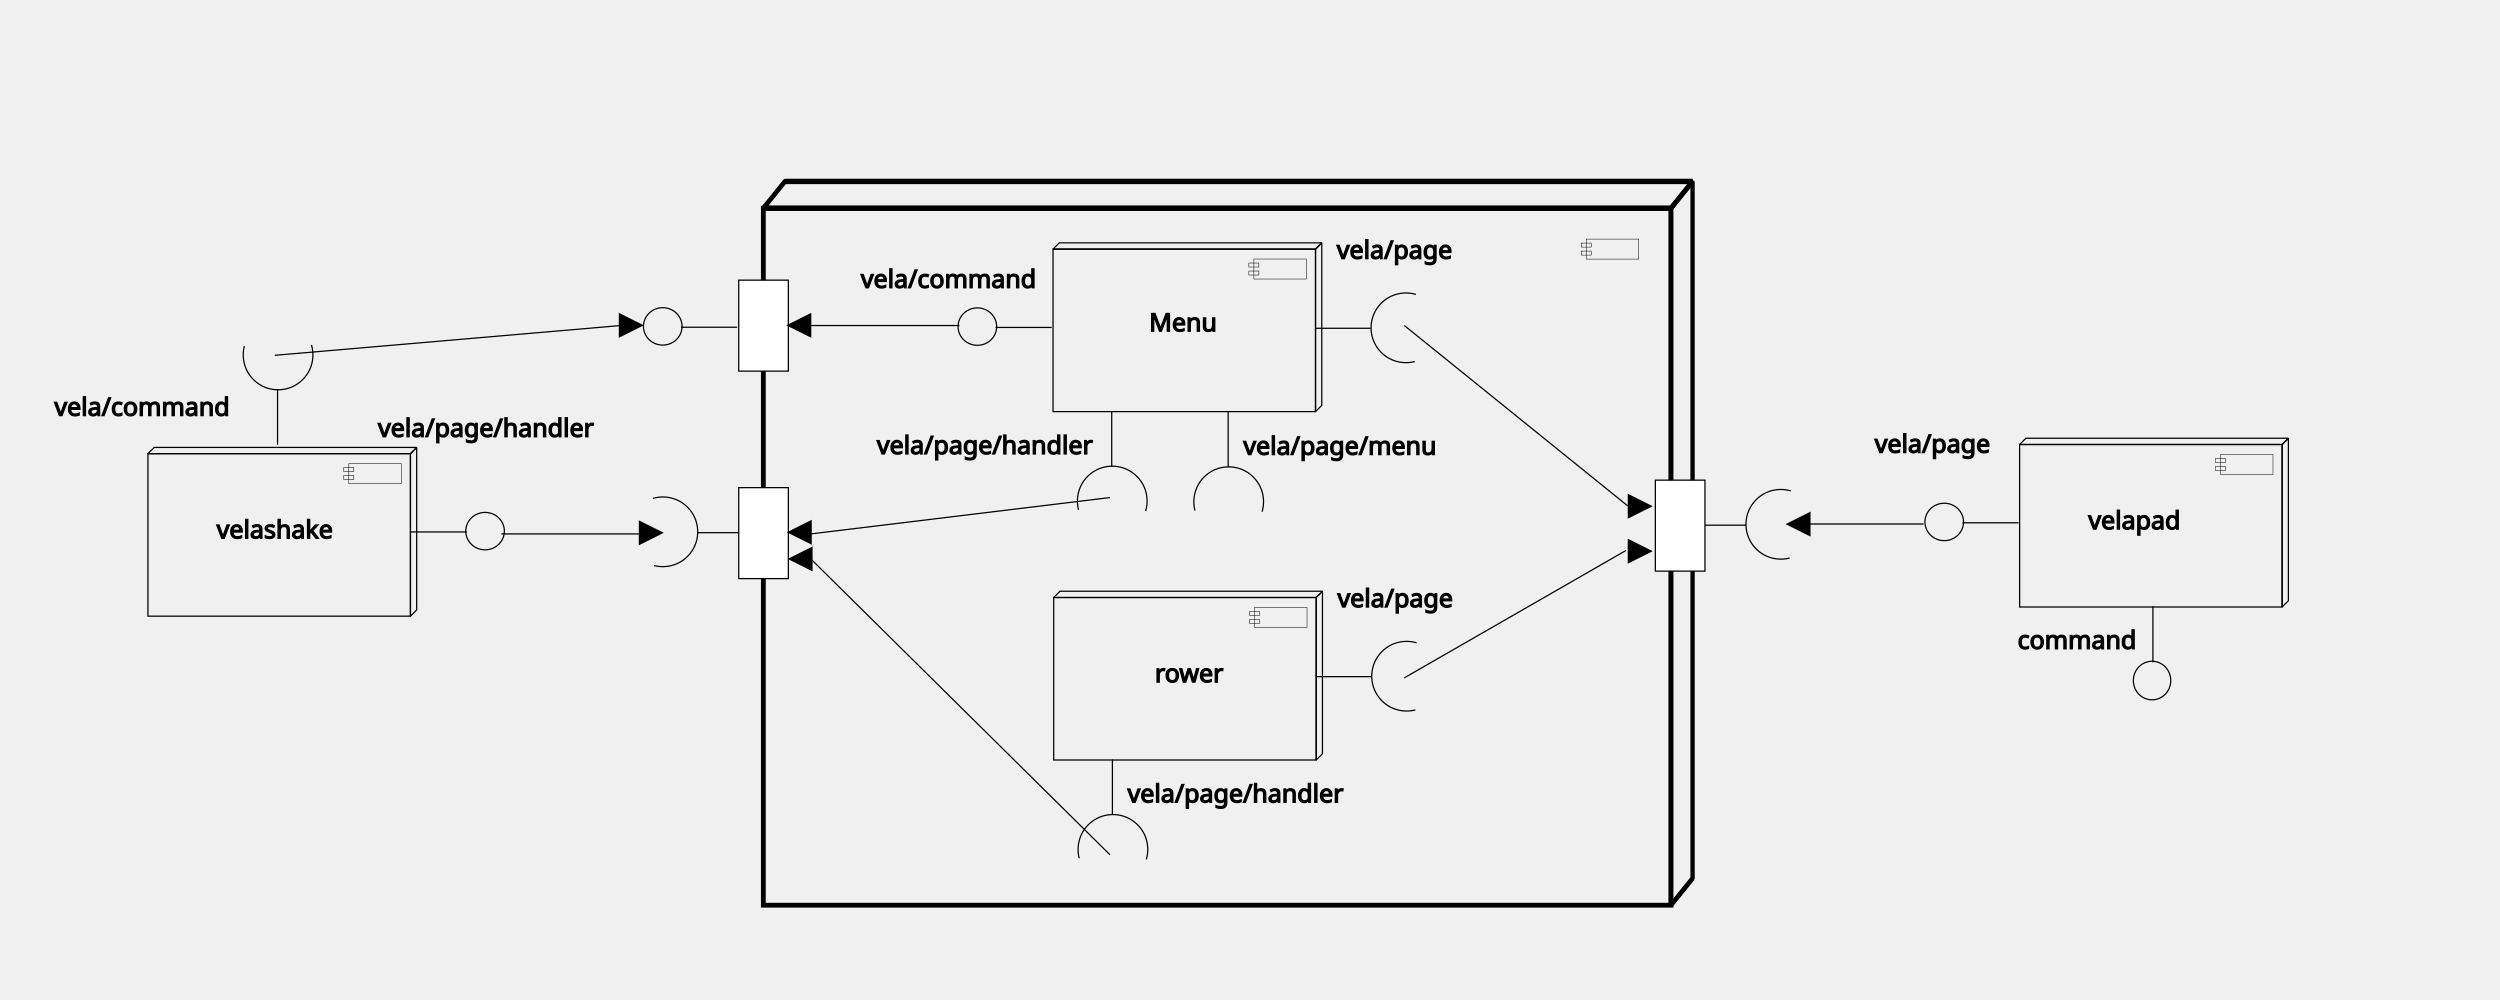
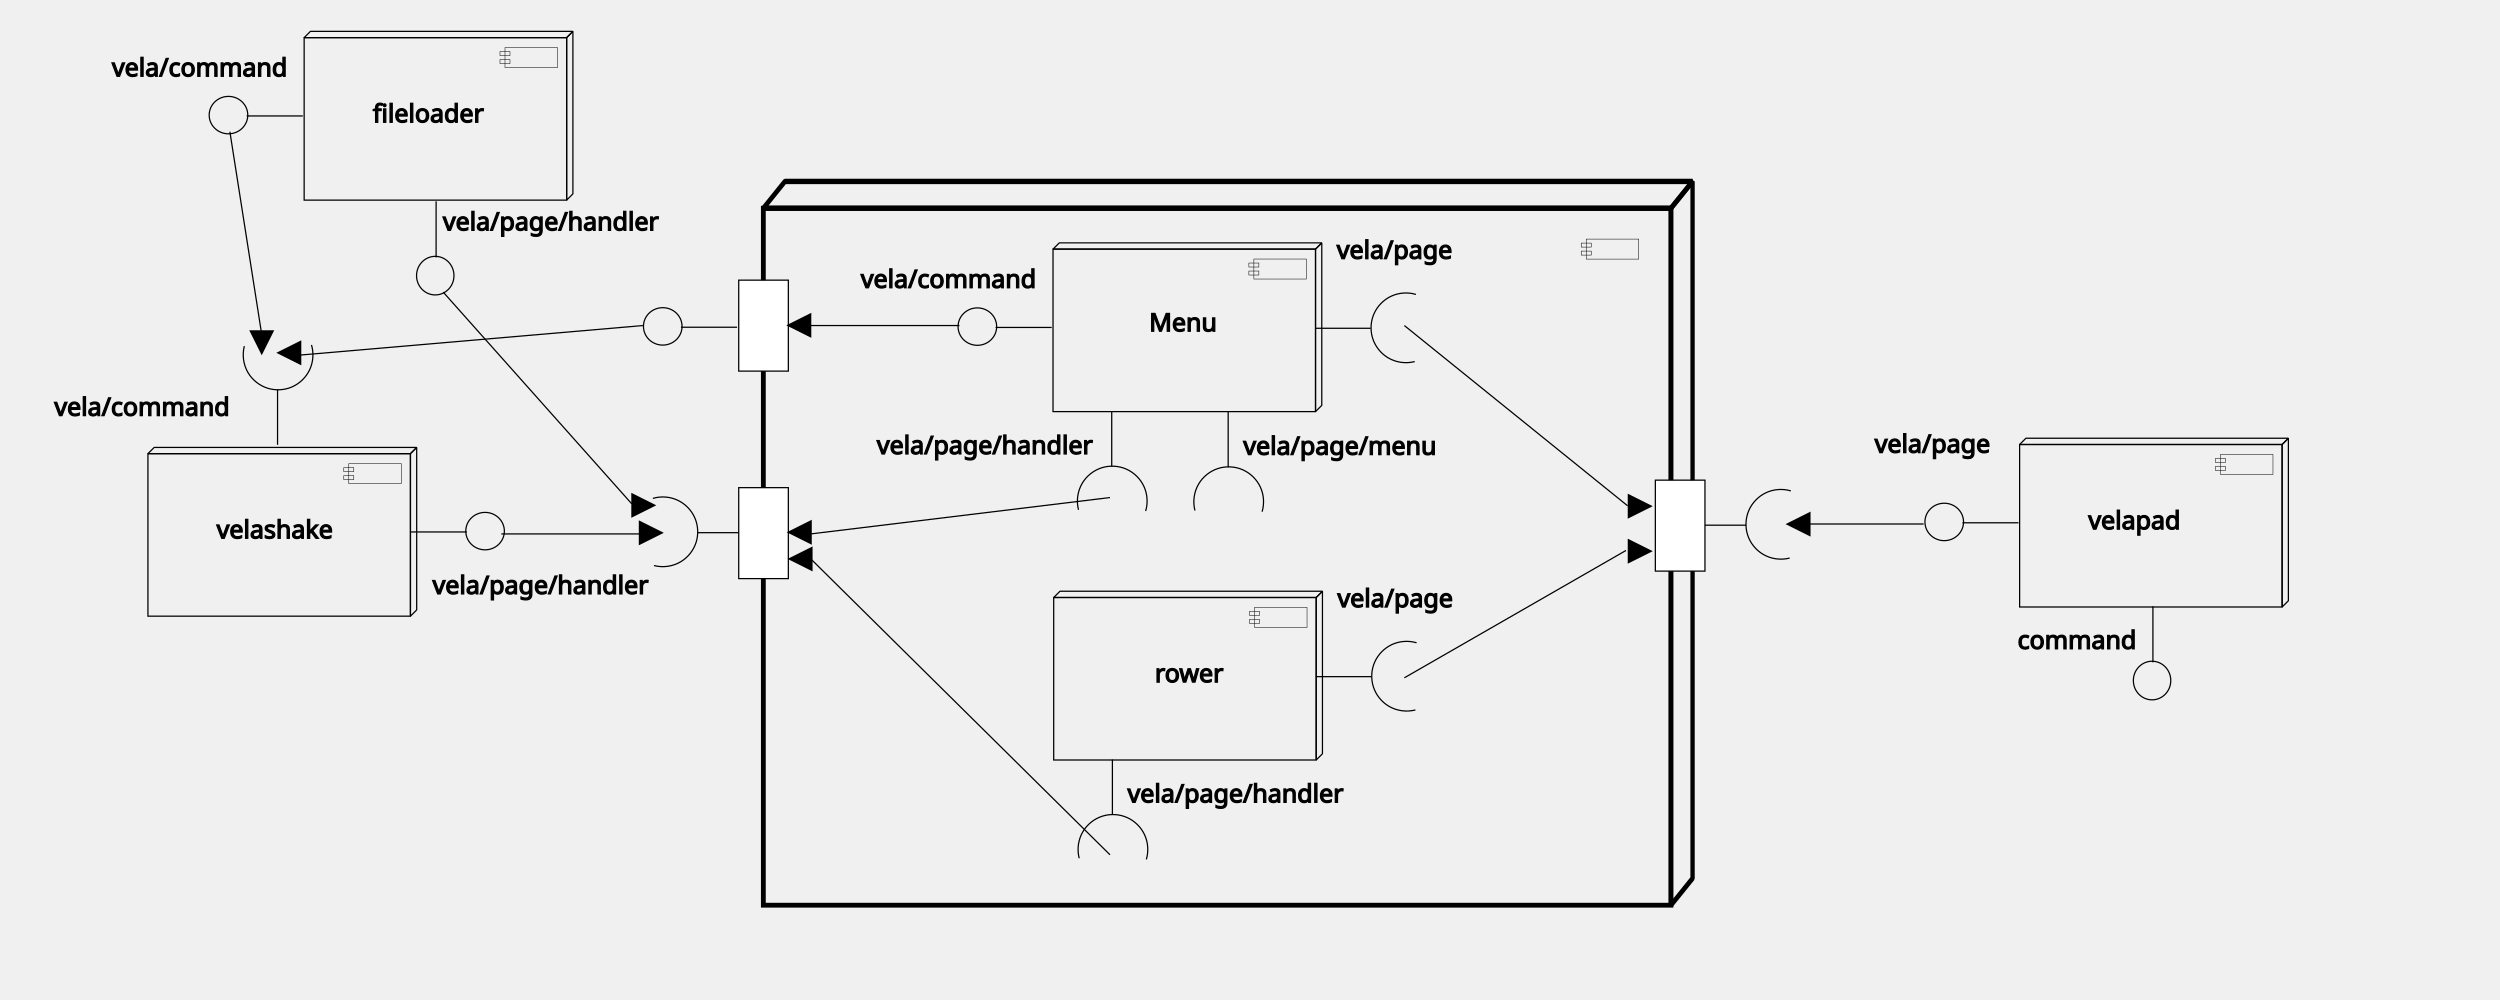
<svg xmlns="http://www.w3.org/2000/svg" viewBox="165 100 2000 800" id="svg4022" version="1.1" width="100%" height="100%" style="stroke:#000000">
  <defs id="defs4148">
    </defs>
  <style type="text/css" id="style4024">
* {
	stroke: black;
}

text {
	fill: black;
	stroke: none;
	font-size: 10px;
	font-family: sans-serif;
}

rect, ellipse {
	fill: white;
}

polygon {
	stroke-miterlimit: 1;
	fill: white;
}
</style>
  <text xml:space="preserve" style="font-size:40px;font-style:normal;font-weight:normal;line-height:125%;letter-spacing:0px;word-spacing:0px;fill:#000000;fill-opacity:1;stroke:none;font-family:Sans;-inkscape-font-specification:Sans" x="225.602" y="1067.237" id="text4386">
    <tspan id="tspan4388" style="font-style:normal;stroke:#000000;-inkscape-font-specification:Sans" x="225.602" y="1067.237" />
  </text>
  <g id="g4231" transform="translate(-412.0308,278.0615)" style="stroke:#000000">
    <rect style="fill:none;stroke:#000000" id="rect4044-5-4-2-4-6" height="130" width="210" y="184.874" x="695.381" />
    <g transform="translate(149.5207,45.45247)" style="fill:none;stroke:#000000" id="g3301-9-0-7-7">
      <polygon points="590,235 585,240 375,240 380,235 " id="polygon4046-6-2-15-7-7" transform="translate(170.8606,-100.578)" style="fill:none;stroke:#000000;stroke-miterlimit:1" />
      <polygon points="590,365 585,370 585,240 590,235 " id="polygon4048-6-0-8-5-5" transform="translate(170.8606,-100.578)" style="fill:none;stroke:#000000;stroke-miterlimit:1" />
    </g>
    <g style="fill:none;stroke:#000000" transform="matrix(0.4,0,0,0.4,698.053,140.807)" id="g4274-8-3-5-4-4-5">
      <rect style="fill:none;stroke:#000000" x="395" y="130" width="105" height="40" id="rect4090-5-5-8-8-9-4" />
      <rect style="fill:none;stroke:#000000" x="385" y="138" width="20" height="8" id="rect4092-1-9-4-9-9-1" />
      <rect style="fill:none;stroke:#000000" x="385" y="154" width="20" height="8" id="rect4094-3-4-9-7-2-7" />
    </g>
  </g>
  <g id="g7115" transform="matrix(-1,0,0,1,808.1256,318.0615)" style="stroke:#000000">
    <path d="m 309.669,27.077 c 0,8.267 -6.911,14.969 -15.437,14.969 -8.525,0 -15.437,-6.702 -15.437,-14.969 0,-8.267 6.911,-14.969 15.437,-14.969 8.525,0 15.437,6.702 15.437,14.969 z" id="path4963-2-2-4-4-5-4" style="opacity:0.99;fill:none;stroke:#000000;stroke-width:1;stroke-linecap:butt;stroke-linejoin:bevel;stroke-miterlimit:0;stroke-opacity:1;stroke-dasharray:none" transform="matrix(1,0,0,-1,-39.16464,233.9039)" />
    <path id="path3930" d="m 269.618,207.504 44.907,0" style="fill:none;stroke:#000000;stroke-width:1px;stroke-linecap:butt;stroke-linejoin:miter;stroke-opacity:1" />
  </g>
-   <text xml:space="preserve" style="font-size:20px;font-style:normal;font-weight:normal;line-height:125%;letter-spacing:0px;word-spacing:0px;fill:#000000;fill-opacity:1;stroke:none;font-family:Sans;-inkscape-font-specification:Sans" x="467.421" y="449.432" id="text4283">
-     <tspan id="tspan4285" style="stroke:#000000" x="467.421" y="449.432">vela/page/handler</tspan>
+   <text xml:space="preserve" style="font-size:20px;font-style:normal;font-weight:normal;line-height:125%;letter-spacing:0px;word-spacing:0px;fill:#000000;fill-opacity:1;stroke:none;font-family:Sans;-inkscape-font-specification:Sans" x="511.082" y="575.125" id="text4283">
+     <tspan id="tspan4285" style="stroke:#000000" x="511.082" y="575.125">vela/page/handler</tspan>
  </text>
  <text xml:space="preserve" style="font-size:20px;font-style:normal;font-weight:normal;line-height:125%;letter-spacing:0px;word-spacing:0px;fill:#000000;fill-opacity:1;stroke:none;font-family:Sans;-inkscape-font-specification:Sans" x="338.337" y="530.664" id="text4287">
    <tspan id="tspan4289" style="stroke:#000000" x="338.337" y="530.664">velashake</tspan>
  </text>
  <text xml:space="preserve" style="font-size:20px;font-style:normal;font-weight:normal;line-height:125%;letter-spacing:0px;word-spacing:0px;fill:#000000;fill-opacity:1;stroke:none;font-family:Sans;-inkscape-font-specification:Sans" x="208.492" y="432.533" id="text7146">
    <tspan id="tspan7148" style="stroke:#000000" x="208.492" y="432.533">vela/command</tspan>
  </text>
  <g id="g4341" transform="matrix(1,0,0,-1,-52.34623,729.1919)" style="stroke:#000000">
    <path id="path4999-4-0-0-3-8" d="m 466.536,353.247 c 1.933,-6.453 1.424,-13.606 -1.404,-19.721 -2.828,-6.114 -7.949,-11.134 -14.118,-13.84 -6.169,-2.705 -13.331,-3.072 -19.745,-1.011 -6.413,2.062 -12.02,6.533 -15.458,12.326 -3.757,6.333 -4.861,14.185 -2.995,21.308" style="fill:none;stroke:#000000;stroke-width:1px;stroke-linecap:butt;stroke-linejoin:miter;stroke-opacity:1" />
    <path id="path4337" d="m 439.385,317.662 0,-44.323" style="fill:none;stroke:#000000;stroke-width:1px;stroke-linecap:butt;stroke-linejoin:miter;stroke-opacity:1" />
  </g>
  <text xml:space="preserve" style="font-size:40px;font-style:normal;font-weight:normal;line-height:125%;letter-spacing:0px;word-spacing:0px;fill:#000000;fill-opacity:1;stroke:none;font-family:Sans;-inkscape-font-specification:Sans" x="608.925" y="1069.962" id="text4386-7">
    <tspan id="tspan4388-9" style="font-style:normal;stroke:#000000;-inkscape-font-specification:Sans" x="608.925" y="1069.962" />
  </text>
  <g id="g4231-2" transform="translate(1085.323,270.7242)" style="stroke:#000000">
    <rect style="fill:none;stroke:#000000" id="rect4044-5-4-2-4-6-7" height="130" width="210" y="184.874" x="695.381" />
    <g transform="translate(149.5207,45.45247)" style="fill:none;stroke:#000000" id="g3301-9-0-7-7-9">
      <polygon points="590,235 585,240 375,240 380,235 " id="polygon4046-6-2-15-7-7-1" transform="translate(170.8606,-100.578)" style="fill:none;stroke:#000000;stroke-miterlimit:1" />
      <polygon points="590,365 585,370 585,240 590,235 " id="polygon4048-6-0-8-5-5-3" transform="translate(170.8606,-100.578)" style="fill:none;stroke:#000000;stroke-miterlimit:1" />
    </g>
    <g style="fill:none;stroke:#000000" transform="matrix(0.4,0,0,0.4,698.053,140.807)" id="g4274-8-3-5-4-4-5-9">
      <rect style="fill:none;stroke:#000000" x="395" y="130" width="105" height="40" id="rect4090-5-5-8-8-9-4-6" />
      <rect style="fill:none;stroke:#000000" x="385" y="138" width="20" height="8" id="rect4092-1-9-4-9-9-1-6" />
      <rect style="fill:none;stroke:#000000" x="385" y="154" width="20" height="8" id="rect4094-3-4-9-7-2-7-8" />
    </g>
  </g>
  <g transform="translate(1465.323,310.7242)" style="stroke:#000000" id="g7115-5">
    <path d="m 309.669,27.077 c 0,8.267 -6.911,14.969 -15.437,14.969 -8.525,0 -15.437,-6.702 -15.437,-14.969 0,-8.267 6.911,-14.969 15.437,-14.969 8.525,0 15.437,6.702 15.437,14.969 z" id="path4963-2-2-4-4-5-4-77" style="opacity:0.99;fill:none;stroke:#000000;stroke-width:1;stroke-linecap:butt;stroke-linejoin:bevel;stroke-miterlimit:0;stroke-opacity:1;stroke-dasharray:none" transform="matrix(1,0,0,-1,-39.16464,233.9039)" />
    <path id="path3930-5" d="m 269.618,207.504 44.907,0" style="fill:none;stroke:#000000;stroke-width:1px;stroke-linecap:butt;stroke-linejoin:miter;stroke-opacity:1" />
  </g>
  <text xml:space="preserve" style="font-size:20px;font-style:normal;font-weight:normal;line-height:125%;letter-spacing:0px;word-spacing:0px;fill:#000000;fill-opacity:1;stroke:none;font-family:Sans;-inkscape-font-specification:Sans" x="1664.775" y="462.095" id="text4283-0">
    <tspan id="tspan4285-2" style="stroke:#000000" x="1664.775" y="462.095">vela/page</tspan>
  </text>
  <text xml:space="preserve" style="font-size:20px;font-style:normal;font-weight:normal;line-height:125%;letter-spacing:0px;word-spacing:0px;fill:#000000;fill-opacity:1;stroke:none;font-family:Sans;-inkscape-font-specification:Sans" x="1835.69" y="523.326" id="text4287-1">
    <tspan id="tspan4289-8" style="stroke:#000000" x="1835.69" y="523.326">velapad</tspan>
  </text>
  <g transform="matrix(0,-1,1,0,1679.826,899.4977)" style="stroke:#000000" id="g7115-3">
    <path d="m 309.669,27.077 c 0,8.267 -6.911,14.969 -15.437,14.969 -8.525,0 -15.437,-6.702 -15.437,-14.969 0,-8.267 6.911,-14.969 15.437,-14.969 8.525,0 15.437,6.702 15.437,14.969 z" id="path4963-2-2-4-4-5-4-7" style="opacity:0.99;fill:none;stroke:#000000;stroke-width:1;stroke-linecap:butt;stroke-linejoin:bevel;stroke-miterlimit:0;stroke-opacity:1;stroke-dasharray:none" transform="matrix(1,0,0,-1,-39.16464,233.9039)" />
    <path id="path3930-2" d="m 269.618,207.504 44.907,0" style="fill:none;stroke:#000000;stroke-width:1px;stroke-linecap:butt;stroke-linejoin:miter;stroke-opacity:1" />
  </g>
  <text xml:space="preserve" style="font-size:20px;font-style:normal;font-weight:normal;line-height:125%;letter-spacing:0px;word-spacing:0px;fill:#000000;fill-opacity:1;stroke:none;font-family:Sans;-inkscape-font-specification:Sans" x="1779.077" y="619.073" id="text7146-6">
    <tspan id="tspan7148-6" style="stroke:#000000" x="1779.077" y="619.073">command</tspan>
  </text>
  <text xml:space="preserve" style="font-size:40px;font-style:normal;font-weight:normal;line-height:125%;letter-spacing:0px;word-spacing:0px;fill:#000000;fill-opacity:1;stroke:none;font-family:Sans;-inkscape-font-specification:Sans" x="568.133" y="1337.099" id="text4386-6">
    <tspan id="tspan4388-8" style="font-style:normal;stroke:#000000;-inkscape-font-specification:Sans" x="568.133" y="1337.099" />
  </text>
  <text xml:space="preserve" style="font-size:20px;font-style:normal;font-weight:normal;line-height:125%;letter-spacing:0px;word-spacing:0px;fill:#000000;fill-opacity:1;stroke:none;font-family:Sans;-inkscape-font-specification:Sans" x="1084.388" y="365.022" id="text4207">
    <tspan id="tspan4209" style="stroke:#000000" x="1084.388" y="365.022">Menu</tspan>
  </text>
  <g transform="translate(312.0387,114.421)" style="stroke:#000000" id="g4231-4">
    <rect style="fill:none;stroke:#000000" id="rect4044-5-4-2-4-6-2" height="130" width="210" y="184.874" x="695.381" />
    <g transform="translate(149.5207,45.45247)" style="fill:none;stroke:#000000" id="g3301-9-0-7-7-5">
      <polygon points="590,235 585,240 375,240 380,235 " id="polygon4046-6-2-15-7-7-8" transform="translate(170.8606,-100.578)" style="fill:none;stroke:#000000;stroke-miterlimit:1" />
      <polygon points="590,365 585,370 585,240 590,235 " id="polygon4048-6-0-8-5-5-5" transform="translate(170.8606,-100.578)" style="fill:none;stroke:#000000;stroke-miterlimit:1" />
    </g>
    <g style="fill:none;stroke:#000000" transform="matrix(0.4,0,0,0.4,698.053,140.807)" id="g4274-8-3-5-4-4-5-3">
      <rect style="fill:none;stroke:#000000" x="395" y="130" width="105" height="40" id="rect4090-5-5-8-8-9-4-7" />
      <rect style="fill:none;stroke:#000000" x="385" y="138" width="20" height="8" id="rect4092-1-9-4-9-9-1-11" />
      <rect style="fill:none;stroke:#000000" x="385" y="154" width="20" height="8" id="rect4094-3-4-9-7-2-7-4" />
    </g>
  </g>
  <text xml:space="preserve" style="font-size:20px;font-style:normal;font-weight:normal;line-height:125%;letter-spacing:0px;word-spacing:0px;fill:#000000;fill-opacity:1;stroke:none;font-family:Sans;-inkscape-font-specification:Sans" x="1234.444" y="306.956" id="text4283-2">
    <tspan id="tspan4285-8" style="stroke:#000000" x="1234.444" y="306.956">vela/page</tspan>
  </text>
  <text xml:space="preserve" style="font-size:20px;font-style:normal;font-weight:normal;line-height:125%;letter-spacing:0px;word-spacing:0px;fill:#000000;fill-opacity:1;stroke:none;font-family:Sans;-inkscape-font-specification:Sans" x="866.521" y="463.193" id="text4325">
    <tspan id="tspan4327" style="stroke:#000000" x="866.521" y="463.193">vela/page/handler</tspan>
  </text>
  <g transform="translate(674.9924,155.5846)" style="stroke:#000000" id="g4345">
    <path id="path4999-4-0-0-3" d="m 622.745,179.947 c -6.453,-1.933 -13.606,-1.424 -19.721,1.404 -6.114,2.828 -11.134,7.949 -13.84,14.118 -2.705,6.169 -3.072,13.331 -1.011,19.745 2.062,6.413 6.533,12.02 12.326,15.458 6.333,3.757 14.185,4.861 21.308,2.995" style="fill:none;stroke:#000000;stroke-width:1px;stroke-linecap:butt;stroke-linejoin:miter;stroke-opacity:1" />
    <path id="path4331" d="m 586.583,207.036 -44.439,0" style="fill:none;stroke:#000000;stroke-width:1px;stroke-linecap:butt;stroke-linejoin:miter;stroke-opacity:1" />
  </g>
  <g id="g4341-4" transform="translate(614.9924,155.5846)" style="stroke:#000000">
    <path id="path4999-4-0-0-3-8-2" d="m 466.536,353.247 c 1.933,-6.453 1.424,-13.606 -1.404,-19.721 -2.828,-6.114 -7.949,-11.134 -14.118,-13.84 -6.169,-2.705 -13.331,-3.072 -19.745,-1.011 -6.413,2.062 -12.02,6.533 -15.458,12.326 -3.757,6.333 -4.861,14.185 -2.995,21.308" style="fill:none;stroke:#000000;stroke-width:1px;stroke-linecap:butt;stroke-linejoin:miter;stroke-opacity:1" />
    <path id="path4337-3" d="m 439.385,317.662 0,-44.323" style="fill:none;stroke:#000000;stroke-width:1px;stroke-linecap:butt;stroke-linejoin:miter;stroke-opacity:1" />
  </g>
  <g id="g16736" transform="translate(540,1220)" style="stroke:#000000">
    <path d="m 309.669,27.077 c 0,8.267 -6.911,14.969 -15.437,14.969 -8.525,0 -15.437,-6.702 -15.437,-14.969 0,-8.267 6.911,-14.969 15.437,-14.969 8.525,0 15.437,6.702 15.437,14.969 z" id="path4963-2-2-4-4-5-4-9" style="opacity:0.99;fill:none;stroke:#000000;stroke-width:1;stroke-linecap:butt;stroke-linejoin:bevel;stroke-miterlimit:0;stroke-opacity:1;stroke-dasharray:none" transform="matrix(1,0,0,-1,112.6546,-831.6426)" />
    <path id="path3930-1" d="m 421.438,-858.042 44.907,0" style="fill:none;stroke:#000000;stroke-width:1px;stroke-linecap:butt;stroke-linejoin:miter;stroke-opacity:1" />
  </g>
  <text xml:space="preserve" style="font-size:20px;font-style:normal;font-weight:normal;line-height:125%;letter-spacing:0px;word-spacing:0px;fill:#000000;fill-opacity:1;stroke:none;font-family:Sans;-inkscape-font-specification:Sans" x="853.672" y="330.244" id="text8647">
    <tspan id="tspan8649" style="stroke:#000000" x="853.672" y="330.244">vela/command</tspan>
  </text>
  <text xml:space="preserve" style="font-size:20px;font-style:normal;font-weight:normal;line-height:125%;letter-spacing:0px;word-spacing:0px;fill:#000000;fill-opacity:1;stroke:none;font-family:Sans;-inkscape-font-specification:Sans" x="1159.677" y="463.734" id="text4325-4">
    <tspan id="tspan4327-1" style="stroke:#000000" x="1159.677" y="463.734">vela/page/menu</tspan>
  </text>
  <g id="g4341-8" transform="translate(708.1479,156.1253)" style="stroke:#000000">
    <path id="path4999-4-0-0-3-8-6" d="m 466.536,353.247 c 1.933,-6.453 1.424,-13.606 -1.404,-19.721 -2.828,-6.114 -7.949,-11.134 -14.118,-13.84 -6.169,-2.705 -13.331,-3.072 -19.745,-1.011 -6.413,2.062 -12.02,6.533 -15.458,12.326 -3.757,6.333 -4.861,14.185 -2.995,21.308" style="fill:none;stroke:#000000;stroke-width:1px;stroke-linecap:butt;stroke-linejoin:miter;stroke-opacity:1" />
    <path id="path4337-6" d="m 439.385,317.662 0,-44.323" style="fill:none;stroke:#000000;stroke-width:1px;stroke-linecap:butt;stroke-linejoin:miter;stroke-opacity:1" />
  </g>
  <text xml:space="preserve" style="font-size:40px;font-style:normal;font-weight:normal;line-height:125%;letter-spacing:0px;word-spacing:0px;fill:#000000;fill-opacity:1;stroke:none;font-family:Sans;-inkscape-font-specification:Sans" x="568.674" y="1615.805" id="text4386-5">
    <tspan id="tspan4388-89" style="font-style:normal;stroke:#000000;-inkscape-font-specification:Sans" x="568.674" y="1615.805" />
  </text>
  <text xml:space="preserve" style="font-size:20px;font-style:normal;font-weight:normal;line-height:125%;letter-spacing:0px;word-spacing:0px;fill:#000000;fill-opacity:1;stroke:none;font-family:Sans;-inkscape-font-specification:Sans" x="1088.929" y="645.728" id="text4207-5">
    <tspan id="tspan4209-9" style="stroke:#000000" x="1088.929" y="645.728">rower</tspan>
  </text>
  <g transform="translate(312.5796,393.1267)" style="stroke:#000000" id="g4231-4-5">
    <rect style="fill:none;stroke:#000000" id="rect4044-5-4-2-4-6-2-6" height="130" width="210" y="184.874" x="695.381" />
    <g transform="translate(149.5207,45.45247)" style="fill:none;stroke:#000000" id="g3301-9-0-7-7-5-9">
      <polygon points="590,235 585,240 375,240 380,235 " id="polygon4046-6-2-15-7-7-8-4" transform="translate(170.8606,-100.578)" style="fill:none;stroke:#000000;stroke-miterlimit:1" />
      <polygon points="590,365 585,370 585,240 590,235 " id="polygon4048-6-0-8-5-5-5-9" transform="translate(170.8606,-100.578)" style="fill:none;stroke:#000000;stroke-miterlimit:1" />
    </g>
    <g style="fill:none;stroke:#000000" transform="matrix(0.4,0,0,0.4,698.053,140.807)" id="g4274-8-3-5-4-4-5-3-0">
      <rect style="fill:none;stroke:#000000" x="395" y="130" width="105" height="40" id="rect4090-5-5-8-8-9-4-7-6" />
      <rect style="fill:none;stroke:#000000" x="385" y="138" width="20" height="8" id="rect4092-1-9-4-9-9-1-11-8" />
      <rect style="fill:none;stroke:#000000" x="385" y="154" width="20" height="8" id="rect4094-3-4-9-7-2-7-4-7" />
    </g>
  </g>
  <text xml:space="preserve" style="font-size:20px;font-style:normal;font-weight:normal;line-height:125%;letter-spacing:0px;word-spacing:0px;fill:#000000;fill-opacity:1;stroke:none;font-family:Sans;-inkscape-font-specification:Sans" x="1234.985" y="585.661" id="text4283-1">
    <tspan id="tspan4285-7" style="stroke:#000000" x="1234.985" y="585.661">vela/page</tspan>
  </text>
  <text xml:space="preserve" style="font-size:20px;font-style:normal;font-weight:normal;line-height:125%;letter-spacing:0px;word-spacing:0px;fill:#000000;fill-opacity:1;stroke:none;font-family:Sans;-inkscape-font-specification:Sans" x="1067.062" y="741.899" id="text4325-6">
    <tspan id="tspan4327-4" style="stroke:#000000" x="1067.062" y="741.899">vela/page/handler</tspan>
  </text>
  <g transform="translate(675.5333,434.2903)" style="stroke:#000000" id="g4345-9">
    <path id="path4999-4-0-0-3-2" d="m 622.745,179.947 c -6.453,-1.933 -13.606,-1.424 -19.721,1.404 -6.114,2.828 -11.134,7.949 -13.84,14.118 -2.705,6.169 -3.072,13.331 -1.011,19.745 2.062,6.413 6.533,12.02 12.326,15.458 6.333,3.757 14.185,4.861 21.308,2.995" style="fill:none;stroke:#000000;stroke-width:1px;stroke-linecap:butt;stroke-linejoin:miter;stroke-opacity:1" />
    <path id="path4331-0" d="m 586.583,207.036 -44.439,0" style="fill:none;stroke:#000000;stroke-width:1px;stroke-linecap:butt;stroke-linejoin:miter;stroke-opacity:1" />
  </g>
  <g id="g4341-7" transform="translate(615.5333,434.2903)" style="stroke:#000000">
    <path id="path4999-4-0-0-3-8-3" d="m 466.536,353.247 c 1.933,-6.453 1.424,-13.606 -1.404,-19.721 -2.828,-6.114 -7.949,-11.134 -14.118,-13.84 -6.169,-2.705 -13.331,-3.072 -19.745,-1.011 -6.413,2.062 -12.02,6.533 -15.458,12.326 -3.757,6.333 -4.861,14.185 -2.995,21.308" style="fill:none;stroke:#000000;stroke-width:1px;stroke-linecap:butt;stroke-linejoin:miter;stroke-opacity:1" />
    <path id="path4337-38" d="m 439.385,317.662 0,-44.323" style="fill:none;stroke:#000000;stroke-width:1px;stroke-linecap:butt;stroke-linejoin:miter;stroke-opacity:1" />
  </g>
  <rect x="775.672" y="266.581" width="726.09" height="557.577" id="rect4044-5-4-2-4-6-2-1" style="fill:none;stroke:#000000;stroke-width:3.851" />
  <g id="g3301-9-0-7-7-5-2" style="fill:none;stroke:#000000" transform="matrix(3.457571,0,0,4.289057,-1111.68,-331.4074)">
    <polygon style="fill:none;stroke:#000000;stroke-miterlimit:1" transform="translate(170.8606,-100.578)" id="polygon4046-6-2-15-7-7-8-3" points="585,240 375,240 380,235 590,235 " />
    <polygon style="fill:none;stroke:#000000;stroke-miterlimit:1" transform="translate(170.8606,-100.578)" id="polygon4048-6-0-8-5-5-5-6" points="585,370 585,240 590,235 590,365 " />
  </g>
  <g id="g4274-8-3-5-4-4-5-3-9" transform="matrix(0.4,0,0,0.4,1275.987,239.2784)" style="fill:none;stroke:#000000">
    <rect id="rect4090-5-5-8-8-9-4-7-2" height="40" width="105" y="130" x="395" style="fill:none;stroke:#000000" />
    <rect id="rect4092-1-9-4-9-9-1-11-87" height="8" width="20" y="138" x="385" style="fill:none;stroke:#000000" />
    <rect id="rect4094-3-4-9-7-2-7-4-8" height="8" width="20" y="154" x="385" style="fill:none;stroke:#000000" />
  </g>
  <path id="path3128-4-2-1-2" d="m 1561.91,520.145 -34.616,0" style="fill:#ffffff;fill-opacity:1;stroke:#000000;stroke-width:1px;stroke-linecap:butt;stroke-linejoin:miter;stroke-opacity:1" />
  <g id="g16684" transform="translate(540,1220)" style="stroke:#000000">
    <path style="fill:none;stroke:#000000;stroke-width:1px;stroke-linecap:butt;stroke-linejoin:miter;stroke-opacity:1" d="m 1057.672,-727.281 c -6.453,-1.933 -13.607,-1.424 -19.721,1.404 -6.114,2.828 -11.134,7.949 -13.84,14.118 -2.705,6.169 -3.072,13.331 -1.01,19.745 2.062,6.413 6.533,12.02 12.326,15.458 6.333,3.757 14.185,4.861 21.308,2.995" id="path4999-4-0-1-6" />
    <rect y="-735.877" x="949.277" height="72.769" width="39.692" id="rect15818" style="fill:#ffffff;fill-opacity:1;stroke:#000000;stroke-opacity:1" />
  </g>
  <polygon points="290,152.5 285,150 290,147.5 " style="fill:#000000;stroke:none" id="polygon4130-3-6" transform="matrix(-4,0,0,4,1836.039,-73.7462)" />
  <polygon points="290,147.5 290,152.5 285,150 " style="fill:#000000;stroke:none" id="polygon4130-3-6-3" transform="matrix(-4,0,0,4,2627.185,-95.0462)" />
  <polygon transform="matrix(-4,0,0,4,2627.185,-59.0462)" id="polygon16624" style="fill:#000000;stroke:none" points="290,152.5 285,150 290,147.5 " />
  <path style="fill:none;stroke:#000000;stroke-width:1px;stroke-linecap:butt;stroke-linejoin:miter;stroke-opacity:1" d="M 1467.092,504.646 1288.477,360.431" id="path16626" />
  <path style="fill:none;stroke:#000000;stroke-width:1px;stroke-linecap:butt;stroke-linejoin:miter;stroke-opacity:1" d="M 1465.769,540.369 1288.477,642.246" id="path16630" />
  <polygon points="285,150 290,147.5 290,152.5 " style="fill:#000000;stroke:none" id="polygon4130-3-6-7" transform="matrix(4,0,0,4,453.4308,-80.7077)" />
  <path style="fill:none;stroke:#000000;stroke-width:1px;stroke-linecap:butt;stroke-linejoin:miter;stroke-opacity:1" d="m 1612.631,519.2 91.292,0" id="path16652" />
  <g id="g16778" transform="translate(540,1220)" style="stroke:#000000">
    <path id="path16663" d="m 147.277,-721.281 c 6.453,-1.933 13.606,-1.424 19.721,1.404 6.114,2.828 11.134,7.949 13.84,14.118 2.706,6.169 3.072,13.331 1.011,19.745 -2.062,6.413 -6.533,12.02 -12.326,15.458 -6.333,3.757 -14.185,4.861 -21.308,2.995" style="fill:none;stroke:#000000;stroke-width:1px;stroke-linecap:butt;stroke-linejoin:miter;stroke-opacity:1" />
    <path id="path16665" d="m 183.039,-693.855 34.616,0" style="fill:#ffffff;fill-opacity:1;stroke:#000000;stroke-width:1px;stroke-linecap:butt;stroke-linejoin:miter;stroke-opacity:1" />
    <rect transform="scale(-1,1)" style="fill:#ffffff;fill-opacity:1;stroke:#000000;stroke-opacity:1" id="rect16667" width="39.692" height="72.769" x="-255.672" y="-729.877" />
  </g>
  <path style="fill:none;stroke:#000000;stroke-width:1px;stroke-linecap:butt;stroke-linejoin:miter;stroke-opacity:1" d="m 677.215,527.138 -111.138,0" id="path16688" />
  <polygon points="290,147.5 290,152.5 285,150 " style="fill:#000000;stroke:none" id="polygon4130-3-6-0" transform="matrix(4,0,0,4,-345.5846,-74.1847)" />
  <path style="fill:none;stroke:#000000;stroke-width:1px;stroke-linecap:butt;stroke-linejoin:miter;stroke-opacity:1" d="m 813.492,527.138 239.477,-29.108" id="path16710" />
  <polygon points="285,150 290,147.5 290,152.5 " style="fill:#000000;stroke:none" id="polygon4130-3-6-9" transform="matrix(4,0,0,4,-344.9385,-52.8616)" />
  <path style="fill:none;stroke:#000000;stroke-width:1px;stroke-linecap:butt;stroke-linejoin:miter;stroke-opacity:1" d="M 813.492,546.985 1052.969,783.815" id="path16732" />
  <g id="g16772" transform="translate(540,1220)" style="stroke:#000000">
    <g id="g16736-9" style="stroke:#000000" transform="translate(-251.682,-0.172275)">
      <path transform="matrix(1,0,0,-1,112.6546,-831.6426)" style="opacity:0.99;fill:none;stroke:#000000;stroke-width:1;stroke-linecap:butt;stroke-linejoin:bevel;stroke-miterlimit:0;stroke-opacity:1;stroke-dasharray:none" id="path4963-2-2-4-4-5-4-9-6" d="m 309.669,27.077 c 0,8.267 -6.911,14.969 -15.437,14.969 -8.525,0 -15.437,-6.702 -15.437,-14.969 0,-8.267 6.911,-14.969 15.437,-14.969 8.525,0 15.437,6.702 15.437,14.969 z" />
      <path style="fill:none;stroke:#000000;stroke-width:1px;stroke-linecap:butt;stroke-linejoin:miter;stroke-opacity:1" d="m 421.438,-858.042 44.907,0" id="path3930-1-8" />
    </g>
    <rect y="-895.877" x="-255.672" height="72.769" width="39.692" id="rect16770" style="fill:#ffffff;fill-opacity:1;stroke:#000000;stroke-opacity:1" transform="scale(-1,1)" />
  </g>
-   <polygon transform="matrix(-4,0,0,4,1820.039,-239.7462)" id="polygon16794" style="fill:#000000;stroke:none" points="285,150 290,147.5 290,152.5 " />
+   <polygon transform="matrix(4,0,0,4,-753.9615,-217.7462)" id="polygon16794" style="fill:#000000;stroke:none" points="290,152.5 285,150 290,147.5 " />
  <polygon points="285,150 290,147.5 290,152.5 " style="fill:#000000;stroke:none" id="polygon16796" transform="matrix(4,0,0,4,-345.9615,-239.7462)" />
-   <path style="fill:none;stroke:#000000;stroke-width:1px;stroke-linecap:butt;stroke-linejoin:miter;stroke-opacity:1" d="M 661.338,360.431 384.815,384.246" id="path16798" />
+   <path style="fill:none;stroke:#000000;stroke-width:1px;stroke-linecap:butt;stroke-linejoin:miter;stroke-opacity:1" d="M 679.338,360.431 402.815,384.246" id="path16798" />
  <path style="fill:none;stroke:#000000;stroke-width:1px;stroke-linecap:butt;stroke-linejoin:miter;stroke-opacity:1" d="m 812.169,360.431 120.4,0" id="path16806" />
+   <text xml:space="preserve" style="font-size:40px;font-style:normal;font-weight:normal;line-height:125%;letter-spacing:0px;word-spacing:0px;fill:#000000;fill-opacity:1;stroke:none;font-family:Sans;-inkscape-font-specification:Sans" x="18.238" y="614.552" id="text4386-8">
+     <tspan id="tspan4388-3" style="font-style:normal;stroke:#000000;-inkscape-font-specification:Sans" x="18.238" y="614.552" />
+   </text>
+   <text xml:space="preserve" style="font-size:40px;font-style:normal;font-weight:normal;line-height:125%;letter-spacing:0px;word-spacing:0px;fill:#000000;fill-opacity:1;stroke:none;font-family:Sans;-inkscape-font-specification:Sans" x="821.8" y="35.319" id="text4386-3">
+     <tspan id="tspan4388-0" style="font-style:normal;stroke:#000000;-inkscape-font-specification:Sans" x="821.8" y="35.319" />
+   </text>
+   <text xml:space="preserve" style="font-size:20px;font-style:normal;font-weight:normal;line-height:125%;letter-spacing:0px;word-spacing:0px;fill:#000000;fill-opacity:1;stroke:none;font-family:Sans;-inkscape-font-specification:Sans" x="463.286" y="197.826" id="text4207-0">
+     <tspan id="tspan4209-5" style="stroke:#000000" x="463.286" y="197.826">fileloader</tspan>
+   </text>
+   <g transform="translate(-287.063,-54.77486)" style="stroke:#000000" id="g4231-4-52">
+     <rect style="fill:none;stroke:#000000" id="rect4044-5-4-2-4-6-2-68" height="130" width="210" y="184.874" x="695.381" />
+     <g transform="translate(149.5207,45.45247)" style="fill:none;stroke:#000000" id="g3301-9-0-7-7-5-4">
+       <polygon points="585,240 375,240 380,235 590,235 " id="polygon4046-6-2-15-7-7-8-9" transform="translate(170.8606,-100.578)" style="fill:none;stroke:#000000;stroke-miterlimit:1" />
+       <polygon points="585,370 585,240 590,235 590,365 " id="polygon4048-6-0-8-5-5-5-8" transform="translate(170.8606,-100.578)" style="fill:none;stroke:#000000;stroke-miterlimit:1" />
+     </g>
+     <g style="fill:none;stroke:#000000" transform="matrix(0.4,0,0,0.4,698.053,140.807)" id="g4274-8-3-5-4-4-5-3-2">
+       <rect style="fill:none;stroke:#000000" x="395" y="130" width="105" height="40" id="rect4090-5-5-8-8-9-4-7-20" />
+       <rect style="fill:none;stroke:#000000" x="385" y="138" width="20" height="8" id="rect4092-1-9-4-9-9-1-11-33" />
+       <rect style="fill:none;stroke:#000000" x="385" y="154" width="20" height="8" id="rect4094-3-4-9-7-2-7-4-84" />
+     </g>
+   </g>
+   <g transform="translate(75.89066,-13.61125)" style="stroke:#000000" id="g13215-88">
+     <path d="m 309.669,27.077 c 0,8.267 -6.911,14.969 -15.437,14.969 -8.525,0 -15.437,-6.702 -15.437,-14.969 0,-8.267 6.911,-14.969 15.437,-14.969 8.525,0 15.437,6.702 15.437,14.969 z" id="path4963-2-2-4-4-5-4-9-8" style="opacity:0.99;fill:none;stroke:#000000;stroke-width:1;stroke-linecap:butt;stroke-linejoin:bevel;stroke-miterlimit:0;stroke-opacity:1;stroke-dasharray:none" transform="matrix(1,0,0,-1,-22.33783,232.7728)" />
+     <path id="path3930-1-7" d="m 286.445,206.373 44.907,0" style="fill:none;stroke:#000000;stroke-width:1px;stroke-linecap:butt;stroke-linejoin:miter;stroke-opacity:1" />
+   </g>
+   <text xml:space="preserve" style="font-size:20px;font-style:normal;font-weight:normal;line-height:125%;letter-spacing:0px;word-spacing:0px;fill:#000000;fill-opacity:1;stroke:none;font-family:Sans;-inkscape-font-specification:Sans" x="254.571" y="161.048" id="text8647-5">
+     <tspan id="tspan8649-0" style="stroke:#000000" x="254.571" y="161.048">vela/command</tspan>
+   </text>
+   <g transform="matrix(0,-1,1,0,307.5108,592.4045)" style="stroke:#000000" id="g13215-8-0">
+     <path d="m 309.669,27.077 c 0,8.267 -6.911,14.969 -15.437,14.969 -8.525,0 -15.437,-6.702 -15.437,-14.969 0,-8.267 6.911,-14.969 15.437,-14.969 8.525,0 15.437,6.702 15.437,14.969 z" id="path4963-2-2-4-4-5-4-9-1-9" style="opacity:0.99;fill:none;stroke:#000000;stroke-width:1;stroke-linecap:butt;stroke-linejoin:bevel;stroke-miterlimit:0;stroke-opacity:1;stroke-dasharray:none" transform="matrix(1,0,0,-1,-22.33783,232.7728)" />
+     <path id="path3930-1-3-0" d="m 286.445,206.373 44.907,0" style="fill:none;stroke:#000000;stroke-width:1px;stroke-linecap:butt;stroke-linejoin:miter;stroke-opacity:1" />
+   </g>
+   <text xml:space="preserve" style="font-size:20px;font-style:normal;font-weight:normal;line-height:125%;letter-spacing:0px;word-spacing:0px;fill:#000000;fill-opacity:1;stroke:none;font-family:Sans;-inkscape-font-specification:Sans" x="519.327" y="284.282" id="text13246-6">
+     <tspan id="tspan13248-2" style="stroke:#000000" x="519.327" y="284.282">vela/page/handler</tspan>
+   </text>
+   <polygon points="285,150 290,147.5 290,152.5 " style="fill:#000000;stroke:none" id="polygon15750" transform="matrix(-4,0,0,4,1830.039,-95.7462)" />
+   <path style="fill:none;stroke:#000000;stroke-width:1px;stroke-linecap:butt;stroke-linejoin:miter;stroke-opacity:1" d="M 354.585,233.723 505.415,403.077" id="path15752" transform="translate(165,100)" />
+   <polygon transform="matrix(0,-4,-4,0,974.3846,1524.215)" id="polygon16794-6" style="fill:#000000;stroke:none" points="290,152.5 285,150 290,147.5 " />
+   <path style="fill:none;stroke:#000000;stroke-width:1px;stroke-linecap:butt;stroke-linejoin:miter;stroke-opacity:1" d="m 183.908,105.385 25.138,160.092" id="path15774" transform="translate(165,100)" />
</svg>
